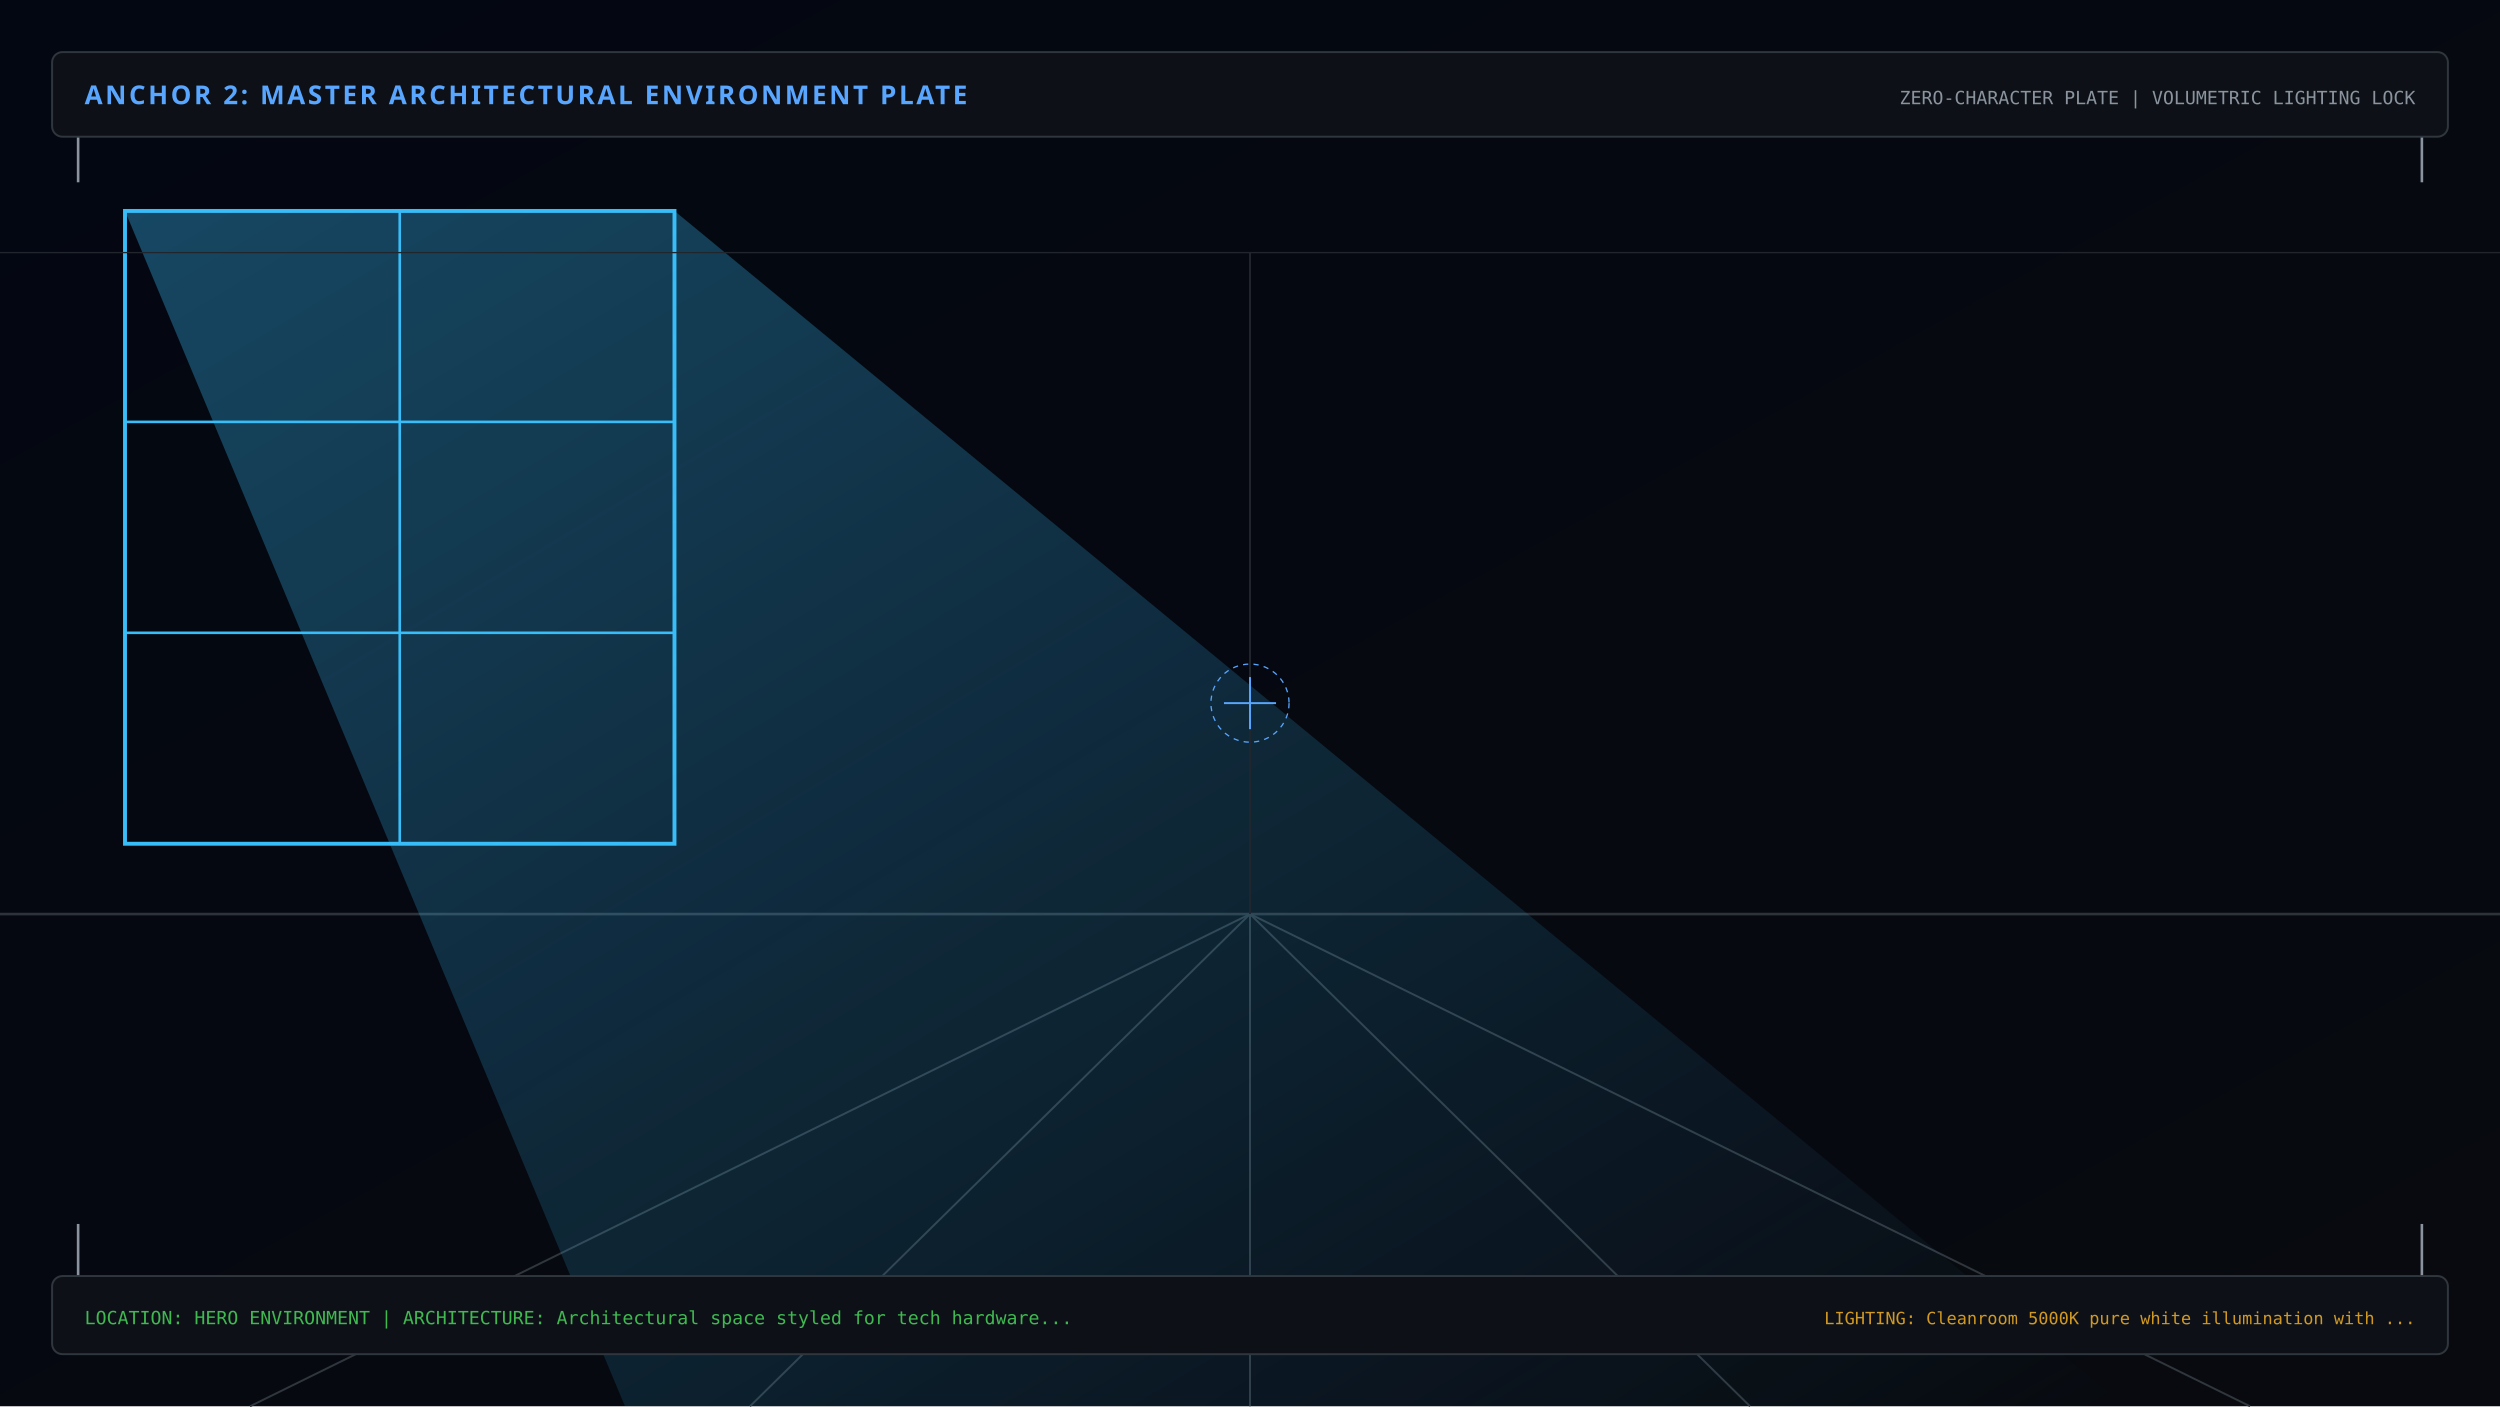
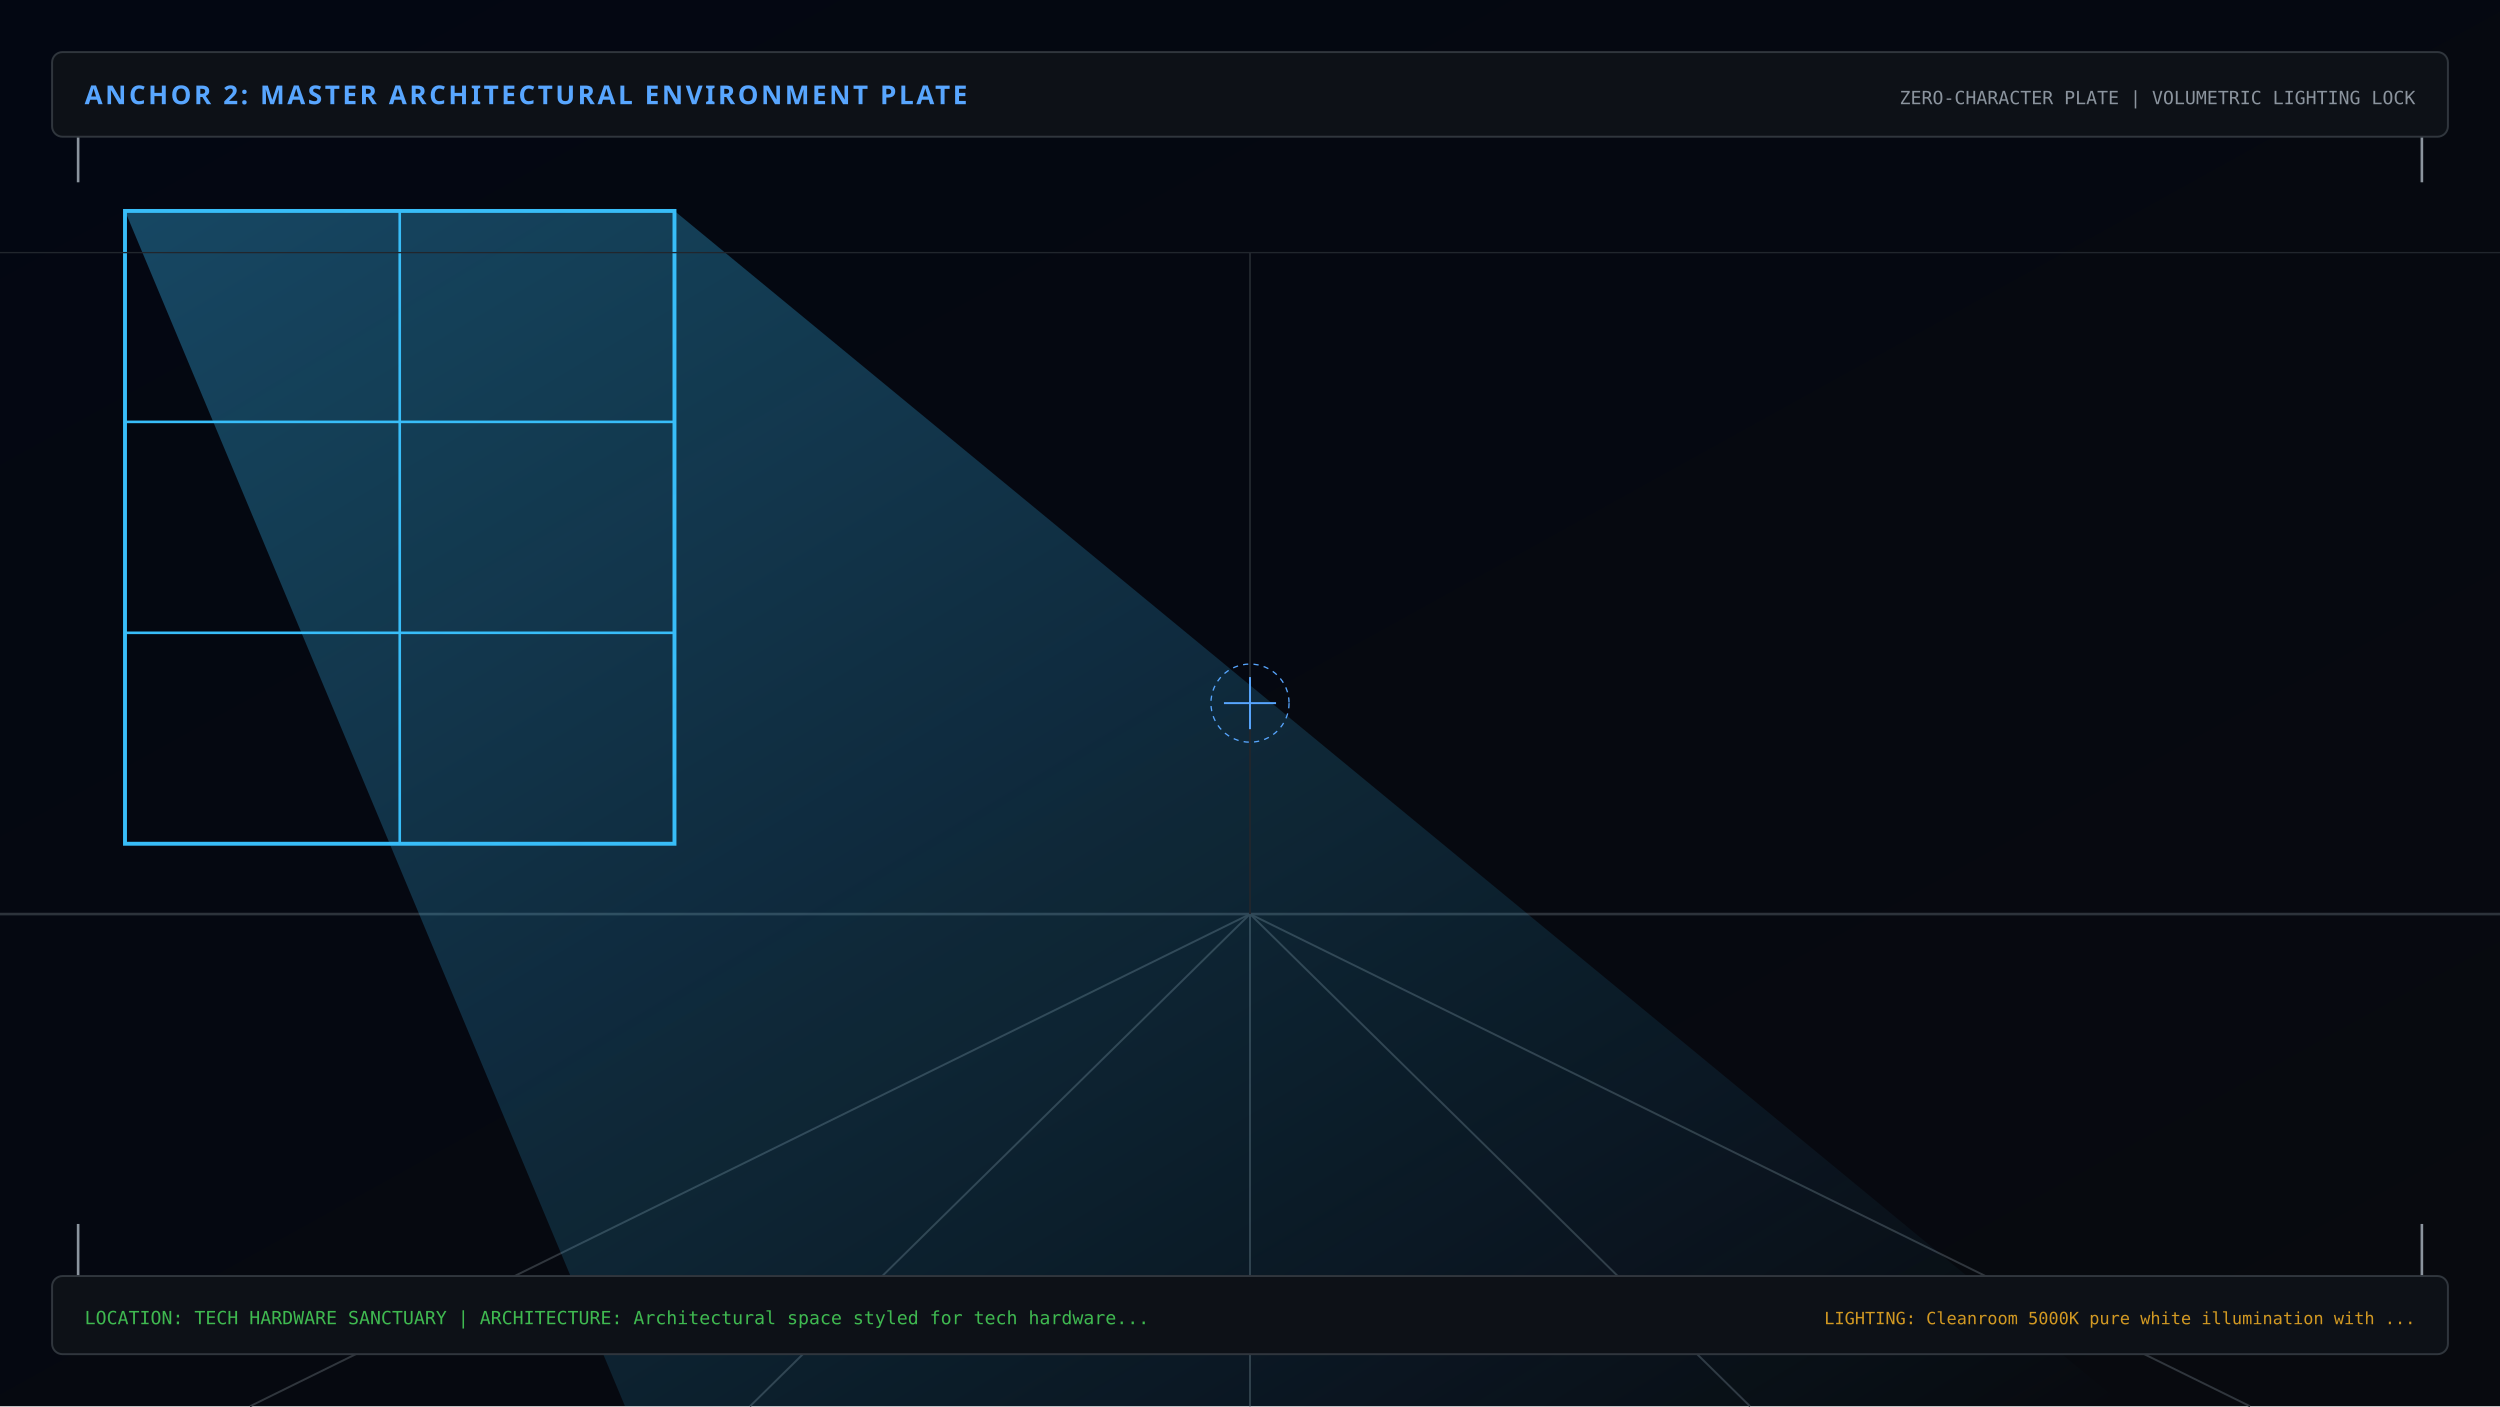
<svg xmlns="http://www.w3.org/2000/svg" viewBox="0 0 1920 1080" width="100%" height="100%">
  <defs>
    <linearGradient id="envGrad" x1="0%" y1="0%" x2="100%" y2="100%">
      <stop offset="0%" stop-color="#030712" />
      <stop offset="100%" stop-color="#080A0F" />
    </linearGradient>
    <linearGradient id="lightRay" x1="0%" y1="0%" x2="100%" y2="100%">
      <stop offset="0%" stop-color="#38BDF8" stop-opacity="0.35" />
      <stop offset="100%" stop-color="#38BDF8" stop-opacity="0.0" />
    </linearGradient>
  </defs>
  <rect width="1920" height="1080" fill="url(#envGrad)" />
  <line x1="0" y1="702" x2="1920" y2="702" stroke="#2D333B" stroke-width="2" />
  <line x1="960" y1="702" x2="192" y2="1080" stroke="#30363D" stroke-width="1.5" />
  <line x1="960" y1="702" x2="576" y2="1080" stroke="#30363D" stroke-width="1.5" />
  <line x1="960" y1="702" x2="960" y2="1080" stroke="#30363D" stroke-width="1.5" />
  <line x1="960" y1="702" x2="1344" y2="1080" stroke="#30363D" stroke-width="1.5" />
  <line x1="960" y1="702" x2="1728" y2="1080" stroke="#30363D" stroke-width="1.5" />
  <rect x="96" y="162" width="422" height="486" fill="none" stroke="#38BDF8" stroke-width="3" />
  <line x1="307" y1="162" x2="307" y2="648" stroke="#38BDF8" stroke-width="2" />
  <line x1="96" y1="324" x2="518" y2="324" stroke="#38BDF8" stroke-width="2" />
  <line x1="96" y1="486" x2="518" y2="486" stroke="#38BDF8" stroke-width="2" />
  <polygon points="96,162 518,162 1632,1080 480,1080" fill="url(#lightRay)" />
  <line x1="960" y1="194" x2="960" y2="702" stroke="#21262D" stroke-width="1.5" />
  <line x1="0" y1="194" x2="1920" y2="194" stroke="#21262D" stroke-width="1" />
  <circle cx="960" cy="540" r="30" fill="none" stroke="#58A6FF" stroke-width="1" stroke-dasharray="4,4" />
  <line x1="940" y1="540" x2="980" y2="540" stroke="#58A6FF" stroke-width="1.5" />
  <line x1="960" y1="520" x2="960" y2="560" stroke="#58A6FF" stroke-width="1.5" />
  <path d="M 60 140 L 60 80 L 120 80" fill="none" stroke="#8B949E" stroke-width="2" />
  <path d="M 1860 140 L 1860 80 L 1800 80" fill="none" stroke="#8B949E" stroke-width="2" />
  <path d="M 60 940 L 60 1000 L 120 1000" fill="none" stroke="#8B949E" stroke-width="2" />
  <path d="M 1860 940 L 1860 1000 L 1800 1000" fill="none" stroke="#8B949E" stroke-width="2" />
  <rect x="40" y="40" width="1840" height="65" rx="8" fill="#0D1117" stroke="#30363D" stroke-width="1.5" />
  <text x="65" y="80" font-family="'Space Grotesk', sans-serif" font-size="20" font-weight="700" fill="#58A6FF" letter-spacing="2">
    ANCHOR 2: MASTER ARCHITECTURAL ENVIRONMENT PLATE
  </text>
  <text x="1855" y="80" font-family="'JetBrains Mono', monospace" font-size="14" fill="#8B949E" text-anchor="end">
    ZERO-CHARACTER PLATE | VOLUMETRIC LIGHTING LOCK
  </text>
  <rect x="40" y="980" width="1840" height="60" rx="8" fill="#0D1117" stroke="#30363D" stroke-width="1.5" />
  <text x="65" y="1017" font-family="'JetBrains Mono', monospace" font-size="14" fill="#3FB950">
-     LOCATION: HERO ENVIRONMENT | ARCHITECTURE: Architectural space styled for tech hardware...
+     LOCATION: TECH HARDWARE SANCTUARY | ARCHITECTURE: Architectural space styled for tech hardware...
  </text>
  <text x="1855" y="1017" font-family="'JetBrains Mono', monospace" font-size="13" fill="#D29922" text-anchor="end">
    LIGHTING: Cleanroom 5000K pure white illumination with ...
  </text>
</svg>
